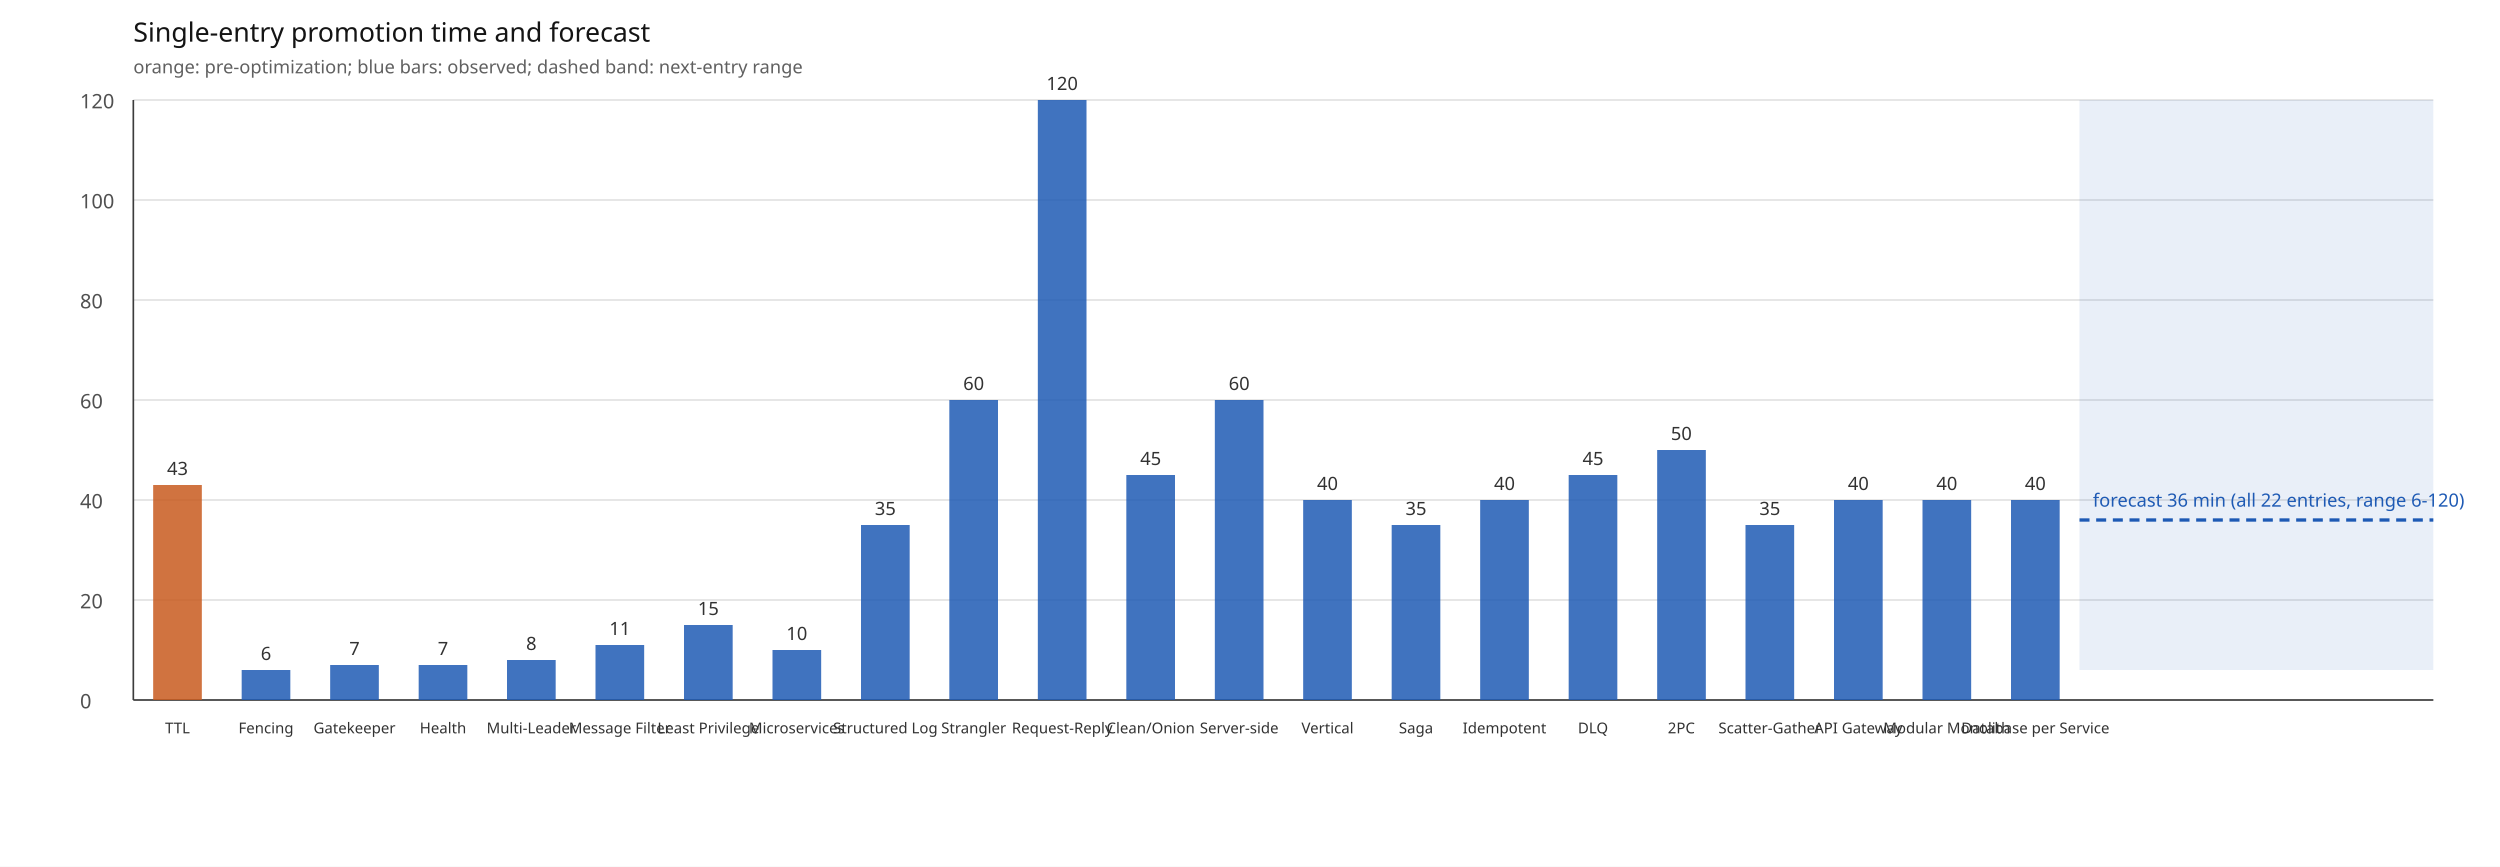
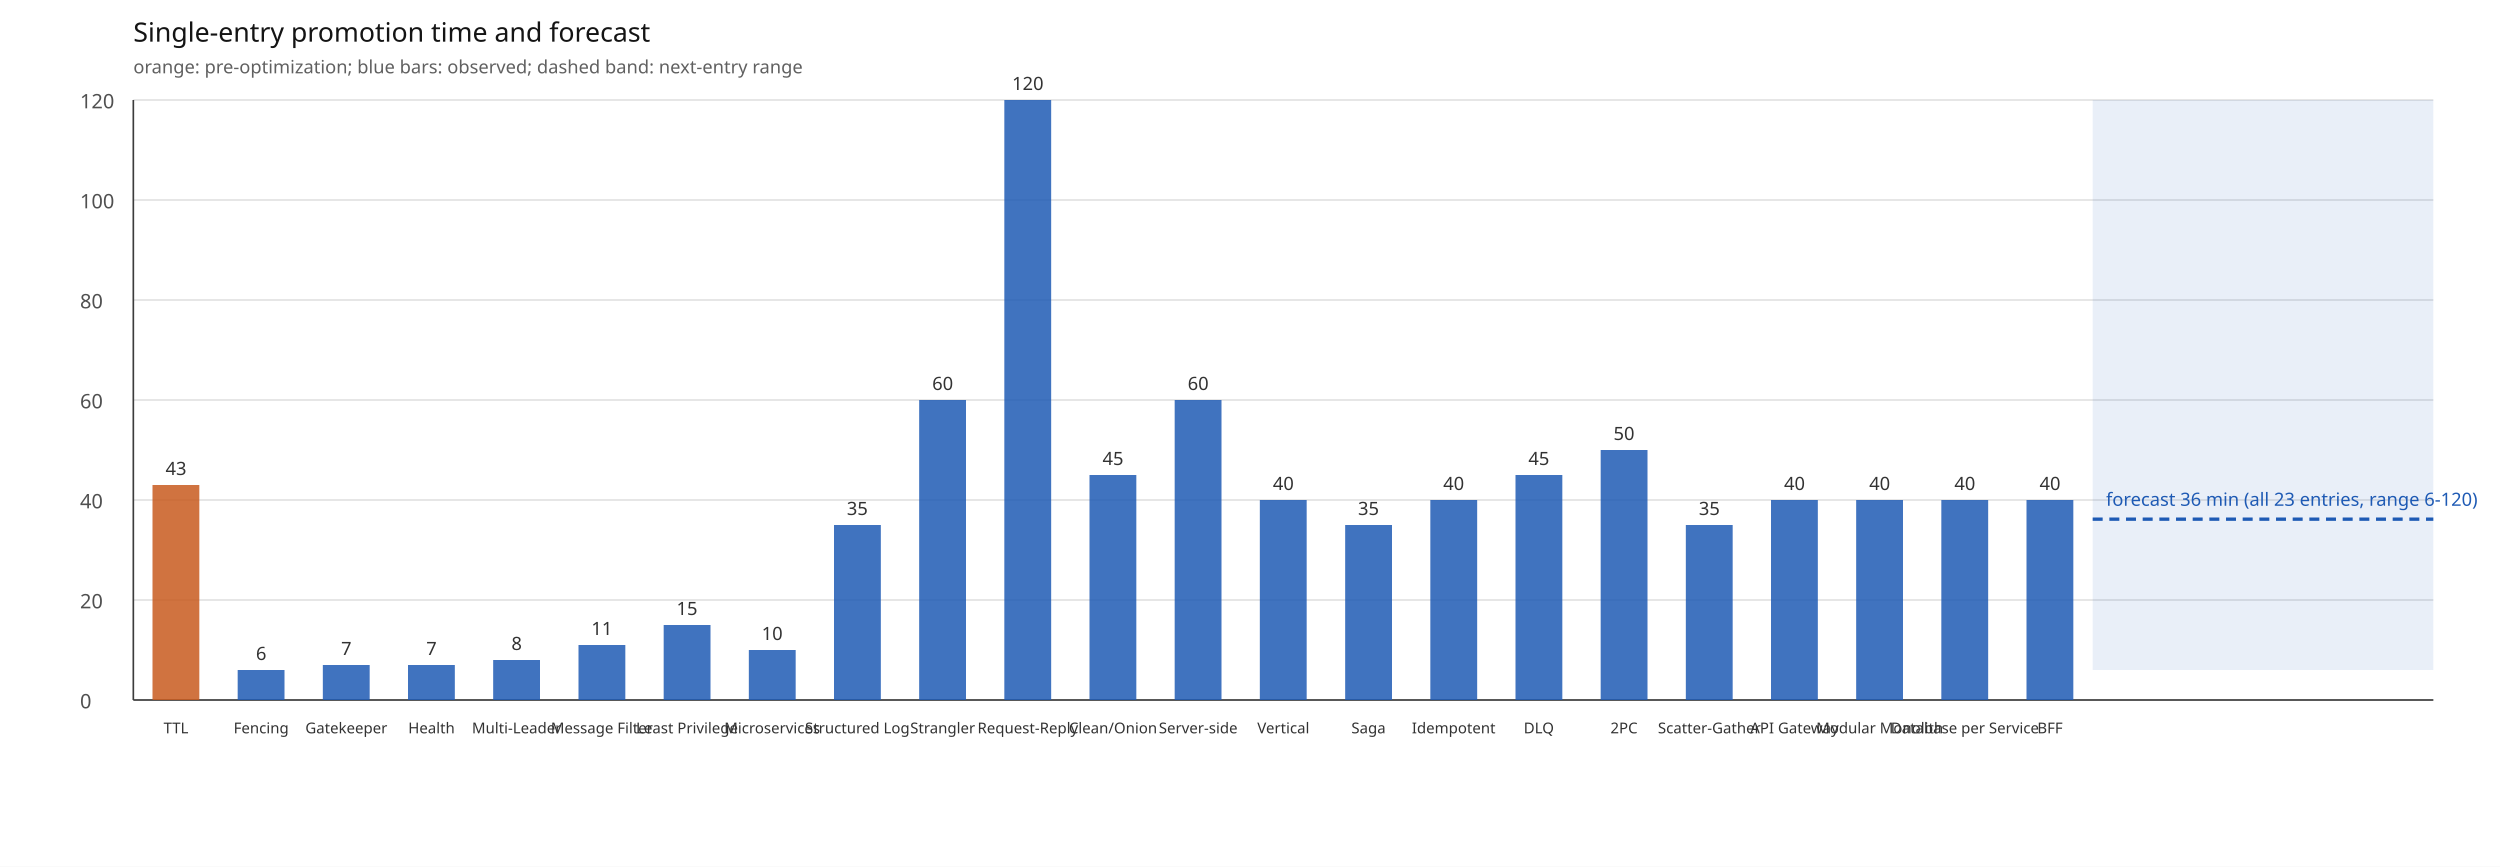
<svg xmlns="http://www.w3.org/2000/svg" width="1500" height="520">
  <rect width="100%" height="100%" fill="white" />
  <line x1="80" y1="420.0" x2="1460" y2="420.0" stroke="#e1e1e1" />
  <text x="48" y="425.0" font-family="Verdana" font-size="12" fill="#505050">0</text>
  <line x1="80" y1="360.0" x2="1460" y2="360.0" stroke="#e1e1e1" />
  <text x="48" y="365.0" font-family="Verdana" font-size="12" fill="#505050">20</text>
  <line x1="80" y1="300.0" x2="1460" y2="300.0" stroke="#e1e1e1" />
  <text x="48" y="305.0" font-family="Verdana" font-size="12" fill="#505050">40</text>
  <line x1="80" y1="240.0" x2="1460" y2="240.0" stroke="#e1e1e1" />
  <text x="48" y="245.0" font-family="Verdana" font-size="12" fill="#505050">60</text>
  <line x1="80" y1="180.0" x2="1460" y2="180.0" stroke="#e1e1e1" />
  <text x="48" y="185.0" font-family="Verdana" font-size="12" fill="#505050">80</text>
  <line x1="80" y1="120.0" x2="1460" y2="120.0" stroke="#e1e1e1" />
  <text x="48" y="125.0" font-family="Verdana" font-size="12" fill="#505050">100</text>
  <line x1="80" y1="60.0" x2="1460" y2="60.0" stroke="#e1e1e1" />
  <text x="48" y="65.0" font-family="Verdana" font-size="12" fill="#505050">120</text>
  <line x1="80" y1="60" x2="80" y2="420" stroke="#3c3c3c" />
  <line x1="80" y1="420" x2="1460" y2="420" stroke="#3c3c3c" />
-   <rect x="1247.7" y="60.0" width="212.3" height="342.0" fill="#1e5ab4" opacity="0.10" />
-   <line x1="1247.7" y1="312.0" x2="1460.0" y2="312.0" stroke="#1e5ab4" stroke-width="2" stroke-dasharray="6 4" />
-   <text x="1255.7" y="304.0" font-family="Verdana" font-size="11" fill="#1e5ab4">forecast 36 min (all 22 entries, range 6-120)</text>
-   <rect x="91.9" y="291.0" width="29.2" height="129.0" fill="#c85a1e" opacity="0.85" />
-   <text x="106.5" y="285.0" text-anchor="middle" font-family="Verdana" font-size="11" fill="#323232">43</text>
-   <text x="106.5" y="440" text-anchor="middle" font-family="Verdana" font-size="9" fill="#323232">TTL</text>
-   <rect x="145.0" y="402.0" width="29.2" height="18.0" fill="#1e5ab4" opacity="0.85" />
-   <text x="159.6" y="396.0" text-anchor="middle" font-family="Verdana" font-size="11" fill="#323232">6</text>
-   <text x="159.6" y="440" text-anchor="middle" font-family="Verdana" font-size="9" fill="#323232">Fencing</text>
-   <rect x="198.1" y="399.0" width="29.2" height="21.0" fill="#1e5ab4" opacity="0.85" />
-   <text x="212.7" y="393.0" text-anchor="middle" font-family="Verdana" font-size="11" fill="#323232">7</text>
-   <text x="212.7" y="440" text-anchor="middle" font-family="Verdana" font-size="9" fill="#323232">Gatekeeper</text>
-   <rect x="251.2" y="399.0" width="29.2" height="21.0" fill="#1e5ab4" opacity="0.85" />
-   <text x="265.8" y="393.0" text-anchor="middle" font-family="Verdana" font-size="11" fill="#323232">7</text>
-   <text x="265.8" y="440" text-anchor="middle" font-family="Verdana" font-size="9" fill="#323232">Health</text>
-   <rect x="304.2" y="396.0" width="29.2" height="24.0" fill="#1e5ab4" opacity="0.85" />
-   <text x="318.8" y="390.0" text-anchor="middle" font-family="Verdana" font-size="11" fill="#323232">8</text>
-   <text x="318.8" y="440" text-anchor="middle" font-family="Verdana" font-size="9" fill="#323232">Multi-Leader</text>
-   <rect x="357.3" y="387.0" width="29.2" height="33.0" fill="#1e5ab4" opacity="0.85" />
-   <text x="371.9" y="381.0" text-anchor="middle" font-family="Verdana" font-size="11" fill="#323232">11</text>
-   <text x="371.9" y="440" text-anchor="middle" font-family="Verdana" font-size="9" fill="#323232">Message Filter</text>
-   <rect x="410.4" y="375.0" width="29.2" height="45.0" fill="#1e5ab4" opacity="0.85" />
-   <text x="425.0" y="369.0" text-anchor="middle" font-family="Verdana" font-size="11" fill="#323232">15</text>
-   <text x="425.0" y="440" text-anchor="middle" font-family="Verdana" font-size="9" fill="#323232">Least Privilege</text>
-   <rect x="463.5" y="390.0" width="29.2" height="30.0" fill="#1e5ab4" opacity="0.85" />
-   <text x="478.1" y="384.0" text-anchor="middle" font-family="Verdana" font-size="11" fill="#323232">10</text>
-   <text x="478.1" y="440" text-anchor="middle" font-family="Verdana" font-size="9" fill="#323232">Microservices</text>
-   <rect x="516.6" y="315.0" width="29.2" height="105.0" fill="#1e5ab4" opacity="0.85" />
-   <text x="531.2" y="309.0" text-anchor="middle" font-family="Verdana" font-size="11" fill="#323232">35</text>
-   <text x="531.2" y="440" text-anchor="middle" font-family="Verdana" font-size="9" fill="#323232">Structured Log</text>
-   <rect x="569.6" y="240.0" width="29.2" height="180.0" fill="#1e5ab4" opacity="0.85" />
-   <text x="584.2" y="234.0" text-anchor="middle" font-family="Verdana" font-size="11" fill="#323232">60</text>
-   <text x="584.2" y="440" text-anchor="middle" font-family="Verdana" font-size="9" fill="#323232">Strangler</text>
-   <rect x="622.7" y="60.0" width="29.2" height="360.0" fill="#1e5ab4" opacity="0.85" />
-   <text x="637.3" y="54.0" text-anchor="middle" font-family="Verdana" font-size="11" fill="#323232">120</text>
-   <text x="637.3" y="440" text-anchor="middle" font-family="Verdana" font-size="9" fill="#323232">Request-Reply</text>
-   <rect x="675.8" y="285.0" width="29.2" height="135.0" fill="#1e5ab4" opacity="0.85" />
-   <text x="690.4" y="279.0" text-anchor="middle" font-family="Verdana" font-size="11" fill="#323232">45</text>
-   <text x="690.4" y="440" text-anchor="middle" font-family="Verdana" font-size="9" fill="#323232">Clean/Onion</text>
-   <rect x="728.9" y="240.0" width="29.2" height="180.0" fill="#1e5ab4" opacity="0.85" />
-   <text x="743.5" y="234.0" text-anchor="middle" font-family="Verdana" font-size="11" fill="#323232">60</text>
-   <text x="743.5" y="440" text-anchor="middle" font-family="Verdana" font-size="9" fill="#323232">Server-side</text>
-   <rect x="781.9" y="300.0" width="29.2" height="120.0" fill="#1e5ab4" opacity="0.85" />
-   <text x="796.5" y="294.0" text-anchor="middle" font-family="Verdana" font-size="11" fill="#323232">40</text>
-   <text x="796.5" y="440" text-anchor="middle" font-family="Verdana" font-size="9" fill="#323232">Vertical</text>
-   <rect x="835.0" y="315.0" width="29.2" height="105.0" fill="#1e5ab4" opacity="0.85" />
-   <text x="849.6" y="309.0" text-anchor="middle" font-family="Verdana" font-size="11" fill="#323232">35</text>
-   <text x="849.6" y="440" text-anchor="middle" font-family="Verdana" font-size="9" fill="#323232">Saga</text>
-   <rect x="888.1" y="300.0" width="29.2" height="120.0" fill="#1e5ab4" opacity="0.85" />
-   <text x="902.7" y="294.0" text-anchor="middle" font-family="Verdana" font-size="11" fill="#323232">40</text>
-   <text x="902.7" y="440" text-anchor="middle" font-family="Verdana" font-size="9" fill="#323232">Idempotent</text>
-   <rect x="941.2" y="285.0" width="29.2" height="135.0" fill="#1e5ab4" opacity="0.85" />
-   <text x="955.8" y="279.0" text-anchor="middle" font-family="Verdana" font-size="11" fill="#323232">45</text>
-   <text x="955.8" y="440" text-anchor="middle" font-family="Verdana" font-size="9" fill="#323232">DLQ</text>
-   <rect x="994.3" y="270.0" width="29.2" height="150.0" fill="#1e5ab4" opacity="0.85" />
-   <text x="1008.8" y="264.0" text-anchor="middle" font-family="Verdana" font-size="11" fill="#323232">50</text>
-   <text x="1008.8" y="440" text-anchor="middle" font-family="Verdana" font-size="9" fill="#323232">2PC</text>
-   <rect x="1047.3" y="315.0" width="29.2" height="105.0" fill="#1e5ab4" opacity="0.85" />
-   <text x="1061.9" y="309.0" text-anchor="middle" font-family="Verdana" font-size="11" fill="#323232">35</text>
-   <text x="1061.9" y="440" text-anchor="middle" font-family="Verdana" font-size="9" fill="#323232">Scatter-Gather</text>
-   <rect x="1100.4" y="300.0" width="29.2" height="120.0" fill="#1e5ab4" opacity="0.85" />
-   <text x="1115.0" y="294.0" text-anchor="middle" font-family="Verdana" font-size="11" fill="#323232">40</text>
-   <text x="1115.0" y="440" text-anchor="middle" font-family="Verdana" font-size="9" fill="#323232">API Gateway</text>
-   <rect x="1153.5" y="300.0" width="29.2" height="120.0" fill="#1e5ab4" opacity="0.85" />
-   <text x="1168.1" y="294.0" text-anchor="middle" font-family="Verdana" font-size="11" fill="#323232">40</text>
-   <text x="1168.1" y="440" text-anchor="middle" font-family="Verdana" font-size="9" fill="#323232">Modular Monolith</text>
-   <rect x="1206.6" y="300.0" width="29.2" height="120.0" fill="#1e5ab4" opacity="0.85" />
-   <text x="1221.2" y="294.0" text-anchor="middle" font-family="Verdana" font-size="11" fill="#323232">40</text>
-   <text x="1221.2" y="440" text-anchor="middle" font-family="Verdana" font-size="9" fill="#323232">Database per Service</text>
+   <rect x="1255.6" y="60.0" width="204.4" height="342.0" fill="#1e5ab4" opacity="0.10" />
+   <line x1="1255.6" y1="311.5" x2="1460.0" y2="311.5" stroke="#1e5ab4" stroke-width="2" stroke-dasharray="6 4" />
+   <text x="1263.6" y="303.5" font-family="Verdana" font-size="11" fill="#1e5ab4">forecast 36 min (all 23 entries, range 6-120)</text>
+   <rect x="91.5" y="291.0" width="28.1" height="129.0" fill="#c85a1e" opacity="0.85" />
+   <text x="105.6" y="285.0" text-anchor="middle" font-family="Verdana" font-size="11" fill="#323232">43</text>
+   <text x="105.6" y="440" text-anchor="middle" font-family="Verdana" font-size="9" fill="#323232">TTL</text>
+   <rect x="142.6" y="402.0" width="28.1" height="18.0" fill="#1e5ab4" opacity="0.85" />
+   <text x="156.7" y="396.0" text-anchor="middle" font-family="Verdana" font-size="11" fill="#323232">6</text>
+   <text x="156.7" y="440" text-anchor="middle" font-family="Verdana" font-size="9" fill="#323232">Fencing</text>
+   <rect x="193.7" y="399.0" width="28.1" height="21.0" fill="#1e5ab4" opacity="0.85" />
+   <text x="207.8" y="393.0" text-anchor="middle" font-family="Verdana" font-size="11" fill="#323232">7</text>
+   <text x="207.8" y="440" text-anchor="middle" font-family="Verdana" font-size="9" fill="#323232">Gatekeeper</text>
+   <rect x="244.8" y="399.0" width="28.1" height="21.0" fill="#1e5ab4" opacity="0.85" />
+   <text x="258.9" y="393.0" text-anchor="middle" font-family="Verdana" font-size="11" fill="#323232">7</text>
+   <text x="258.9" y="440" text-anchor="middle" font-family="Verdana" font-size="9" fill="#323232">Health</text>
+   <rect x="295.9" y="396.0" width="28.1" height="24.0" fill="#1e5ab4" opacity="0.85" />
+   <text x="310.0" y="390.0" text-anchor="middle" font-family="Verdana" font-size="11" fill="#323232">8</text>
+   <text x="310.0" y="440" text-anchor="middle" font-family="Verdana" font-size="9" fill="#323232">Multi-Leader</text>
+   <rect x="347.1" y="387.0" width="28.1" height="33.0" fill="#1e5ab4" opacity="0.85" />
+   <text x="361.1" y="381.0" text-anchor="middle" font-family="Verdana" font-size="11" fill="#323232">11</text>
+   <text x="361.1" y="440" text-anchor="middle" font-family="Verdana" font-size="9" fill="#323232">Message Filter</text>
+   <rect x="398.2" y="375.0" width="28.1" height="45.0" fill="#1e5ab4" opacity="0.85" />
+   <text x="412.2" y="369.0" text-anchor="middle" font-family="Verdana" font-size="11" fill="#323232">15</text>
+   <text x="412.2" y="440" text-anchor="middle" font-family="Verdana" font-size="9" fill="#323232">Least Privilege</text>
+   <rect x="449.3" y="390.0" width="28.1" height="30.0" fill="#1e5ab4" opacity="0.85" />
+   <text x="463.3" y="384.0" text-anchor="middle" font-family="Verdana" font-size="11" fill="#323232">10</text>
+   <text x="463.3" y="440" text-anchor="middle" font-family="Verdana" font-size="9" fill="#323232">Microservices</text>
+   <rect x="500.4" y="315.0" width="28.1" height="105.0" fill="#1e5ab4" opacity="0.85" />
+   <text x="514.4" y="309.0" text-anchor="middle" font-family="Verdana" font-size="11" fill="#323232">35</text>
+   <text x="514.4" y="440" text-anchor="middle" font-family="Verdana" font-size="9" fill="#323232">Structured Log</text>
+   <rect x="551.5" y="240.0" width="28.1" height="180.0" fill="#1e5ab4" opacity="0.85" />
+   <text x="565.6" y="234.0" text-anchor="middle" font-family="Verdana" font-size="11" fill="#323232">60</text>
+   <text x="565.6" y="440" text-anchor="middle" font-family="Verdana" font-size="9" fill="#323232">Strangler</text>
+   <rect x="602.6" y="60.0" width="28.1" height="360.0" fill="#1e5ab4" opacity="0.85" />
+   <text x="616.7" y="54.0" text-anchor="middle" font-family="Verdana" font-size="11" fill="#323232">120</text>
+   <text x="616.7" y="440" text-anchor="middle" font-family="Verdana" font-size="9" fill="#323232">Request-Reply</text>
+   <rect x="653.7" y="285.0" width="28.1" height="135.0" fill="#1e5ab4" opacity="0.85" />
+   <text x="667.8" y="279.0" text-anchor="middle" font-family="Verdana" font-size="11" fill="#323232">45</text>
+   <text x="667.8" y="440" text-anchor="middle" font-family="Verdana" font-size="9" fill="#323232">Clean/Onion</text>
+   <rect x="704.8" y="240.0" width="28.1" height="180.0" fill="#1e5ab4" opacity="0.85" />
+   <text x="718.9" y="234.0" text-anchor="middle" font-family="Verdana" font-size="11" fill="#323232">60</text>
+   <text x="718.9" y="440" text-anchor="middle" font-family="Verdana" font-size="9" fill="#323232">Server-side</text>
+   <rect x="755.9" y="300.0" width="28.1" height="120.0" fill="#1e5ab4" opacity="0.85" />
+   <text x="770.0" y="294.0" text-anchor="middle" font-family="Verdana" font-size="11" fill="#323232">40</text>
+   <text x="770.0" y="440" text-anchor="middle" font-family="Verdana" font-size="9" fill="#323232">Vertical</text>
+   <rect x="807.1" y="315.0" width="28.1" height="105.0" fill="#1e5ab4" opacity="0.85" />
+   <text x="821.1" y="309.0" text-anchor="middle" font-family="Verdana" font-size="11" fill="#323232">35</text>
+   <text x="821.1" y="440" text-anchor="middle" font-family="Verdana" font-size="9" fill="#323232">Saga</text>
+   <rect x="858.2" y="300.0" width="28.1" height="120.0" fill="#1e5ab4" opacity="0.85" />
+   <text x="872.2" y="294.0" text-anchor="middle" font-family="Verdana" font-size="11" fill="#323232">40</text>
+   <text x="872.2" y="440" text-anchor="middle" font-family="Verdana" font-size="9" fill="#323232">Idempotent</text>
+   <rect x="909.3" y="285.0" width="28.1" height="135.0" fill="#1e5ab4" opacity="0.85" />
+   <text x="923.3" y="279.0" text-anchor="middle" font-family="Verdana" font-size="11" fill="#323232">45</text>
+   <text x="923.3" y="440" text-anchor="middle" font-family="Verdana" font-size="9" fill="#323232">DLQ</text>
+   <rect x="960.4" y="270.0" width="28.1" height="150.0" fill="#1e5ab4" opacity="0.85" />
+   <text x="974.4" y="264.0" text-anchor="middle" font-family="Verdana" font-size="11" fill="#323232">50</text>
+   <text x="974.4" y="440" text-anchor="middle" font-family="Verdana" font-size="9" fill="#323232">2PC</text>
+   <rect x="1011.5" y="315.0" width="28.1" height="105.0" fill="#1e5ab4" opacity="0.85" />
+   <text x="1025.6" y="309.0" text-anchor="middle" font-family="Verdana" font-size="11" fill="#323232">35</text>
+   <text x="1025.6" y="440" text-anchor="middle" font-family="Verdana" font-size="9" fill="#323232">Scatter-Gather</text>
+   <rect x="1062.6" y="300.0" width="28.1" height="120.0" fill="#1e5ab4" opacity="0.85" />
+   <text x="1076.7" y="294.0" text-anchor="middle" font-family="Verdana" font-size="11" fill="#323232">40</text>
+   <text x="1076.7" y="440" text-anchor="middle" font-family="Verdana" font-size="9" fill="#323232">API Gateway</text>
+   <rect x="1113.7" y="300.0" width="28.1" height="120.0" fill="#1e5ab4" opacity="0.85" />
+   <text x="1127.8" y="294.0" text-anchor="middle" font-family="Verdana" font-size="11" fill="#323232">40</text>
+   <text x="1127.8" y="440" text-anchor="middle" font-family="Verdana" font-size="9" fill="#323232">Modular Monolith</text>
+   <rect x="1164.8" y="300.0" width="28.1" height="120.0" fill="#1e5ab4" opacity="0.85" />
+   <text x="1178.9" y="294.0" text-anchor="middle" font-family="Verdana" font-size="11" fill="#323232">40</text>
+   <text x="1178.9" y="440" text-anchor="middle" font-family="Verdana" font-size="9" fill="#323232">Database per Service</text>
+   <rect x="1215.9" y="300.0" width="28.1" height="120.0" fill="#1e5ab4" opacity="0.85" />
+   <text x="1230.0" y="294.0" text-anchor="middle" font-family="Verdana" font-size="11" fill="#323232">40</text>
+   <text x="1230.0" y="440" text-anchor="middle" font-family="Verdana" font-size="9" fill="#323232">BFF</text>
  <text x="80" y="25" font-family="Verdana" font-size="16" fill="#141414">Single-entry promotion time and forecast</text>
  <text x="80" y="44" font-family="Verdana" font-size="11" fill="#606060">orange: pre-optimization; blue bars: observed; dashed band: next-entry range</text>
</svg>
